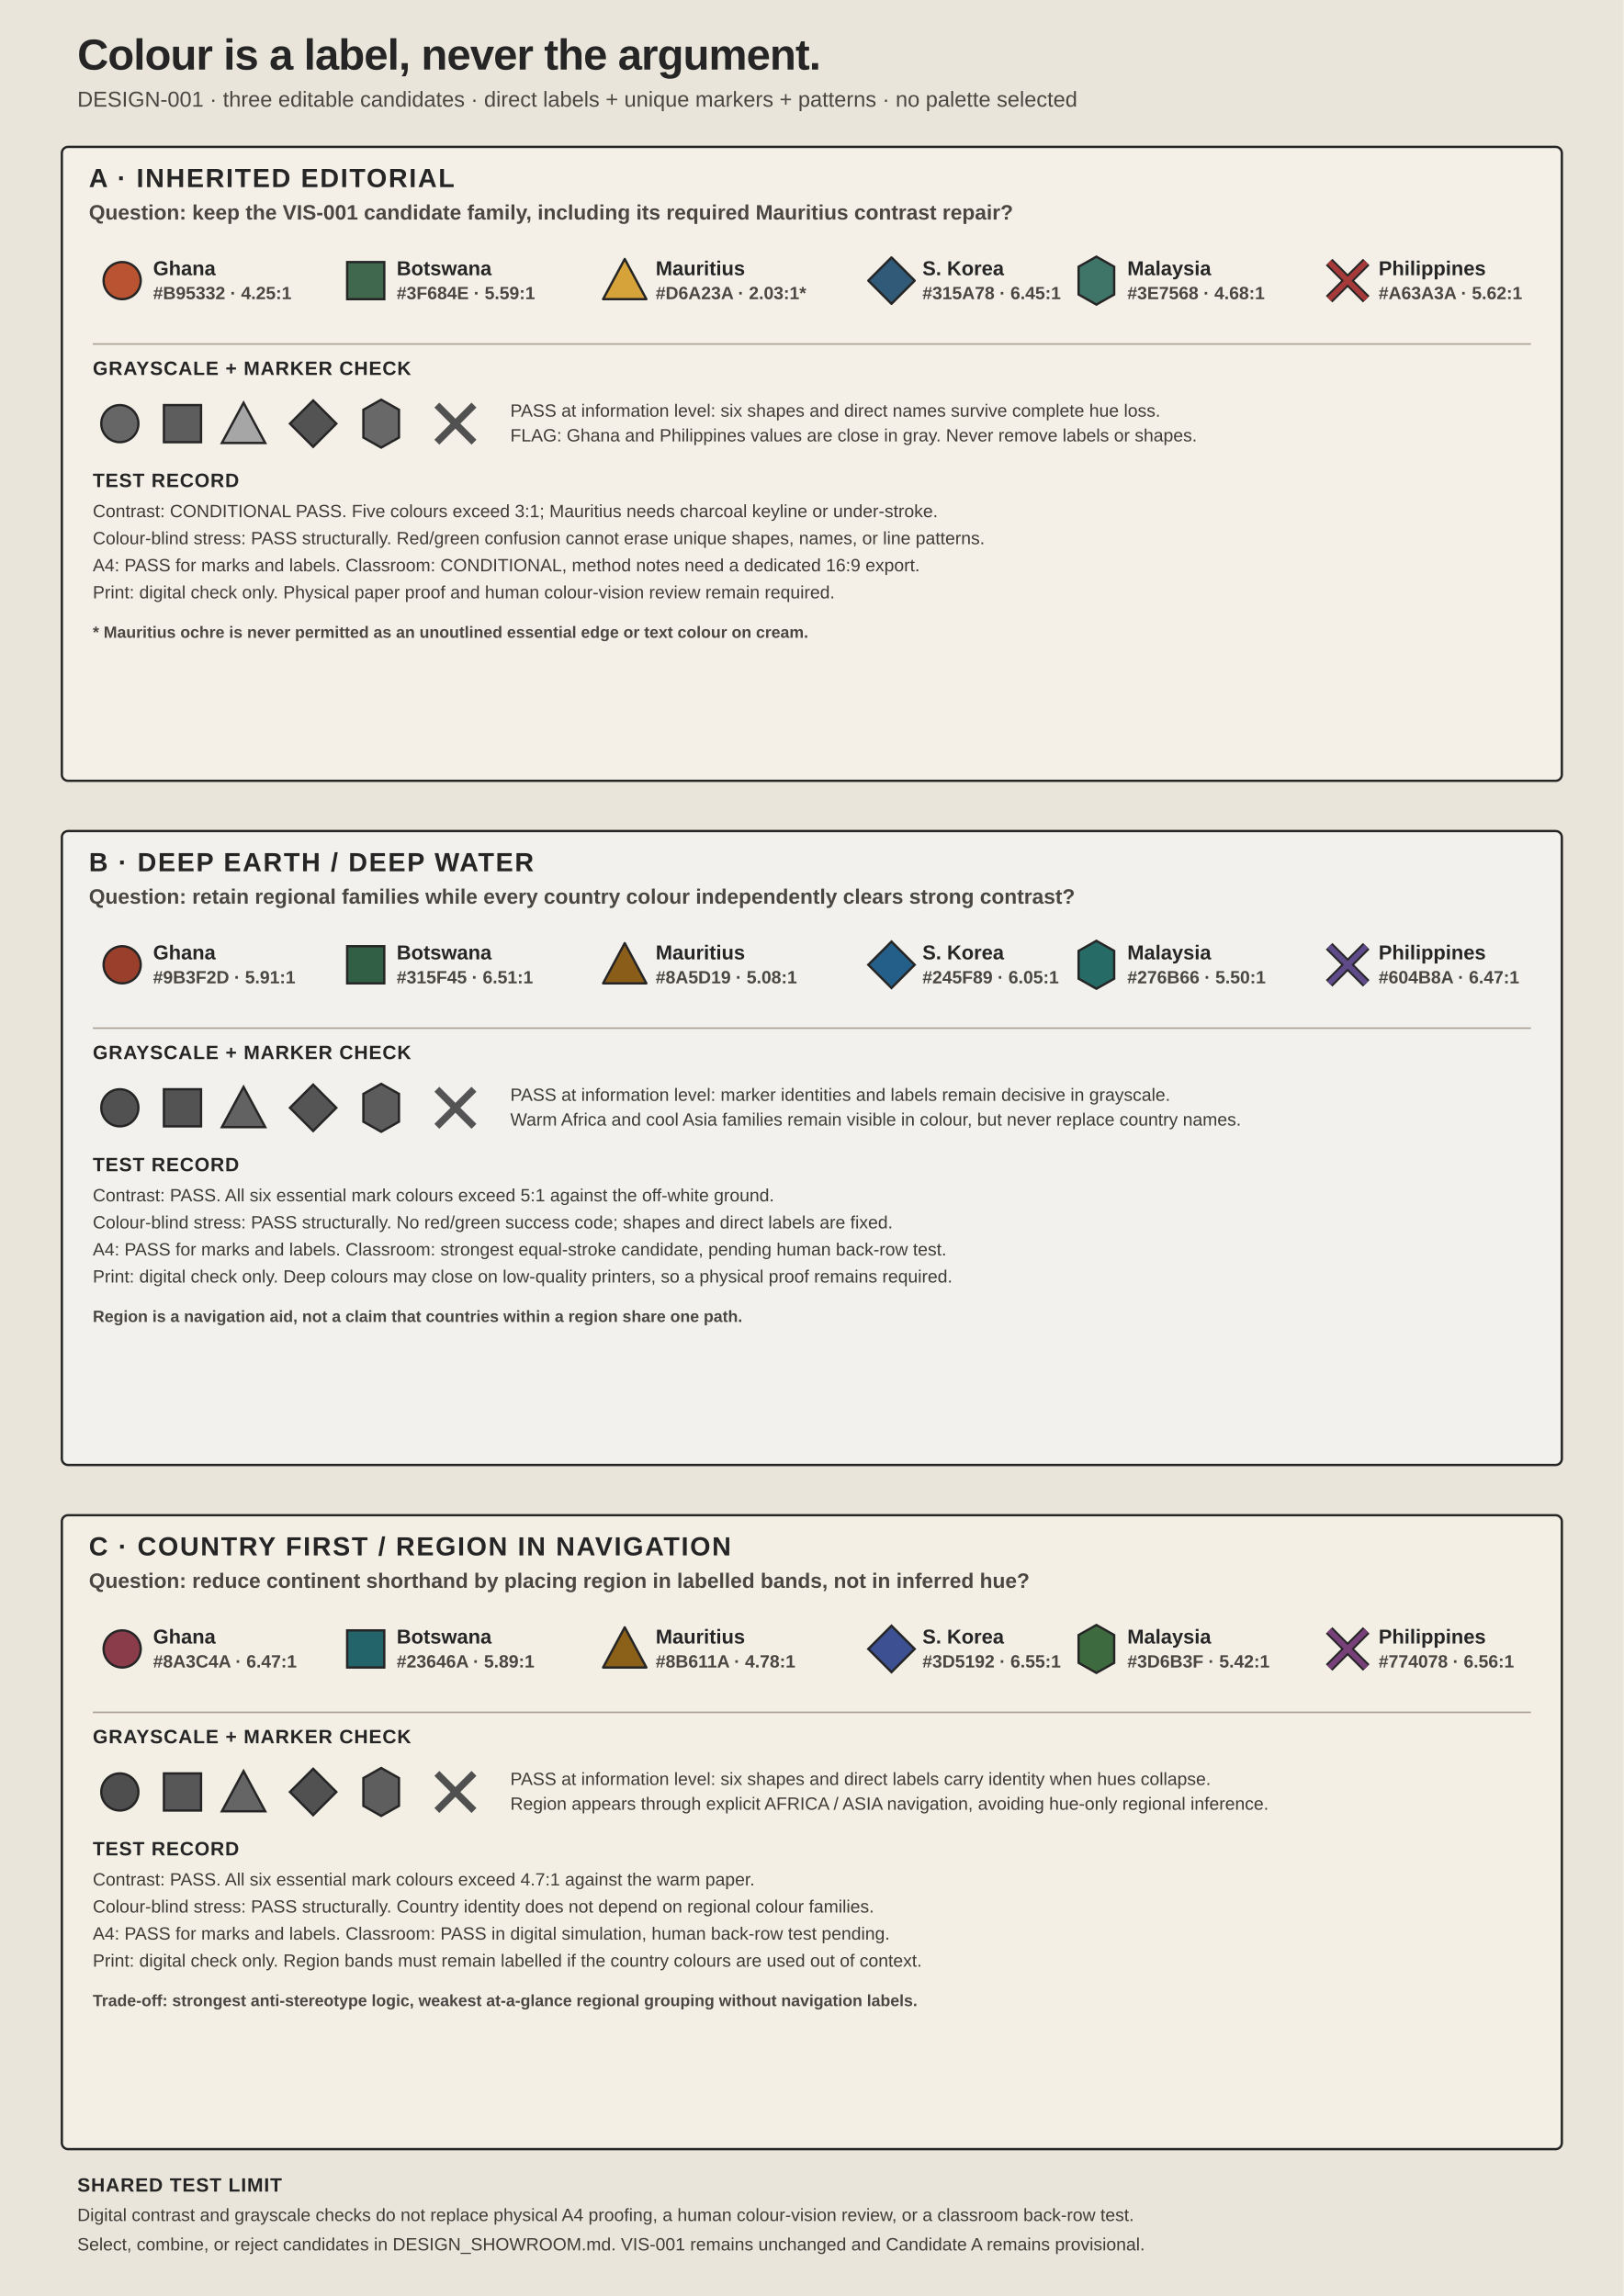
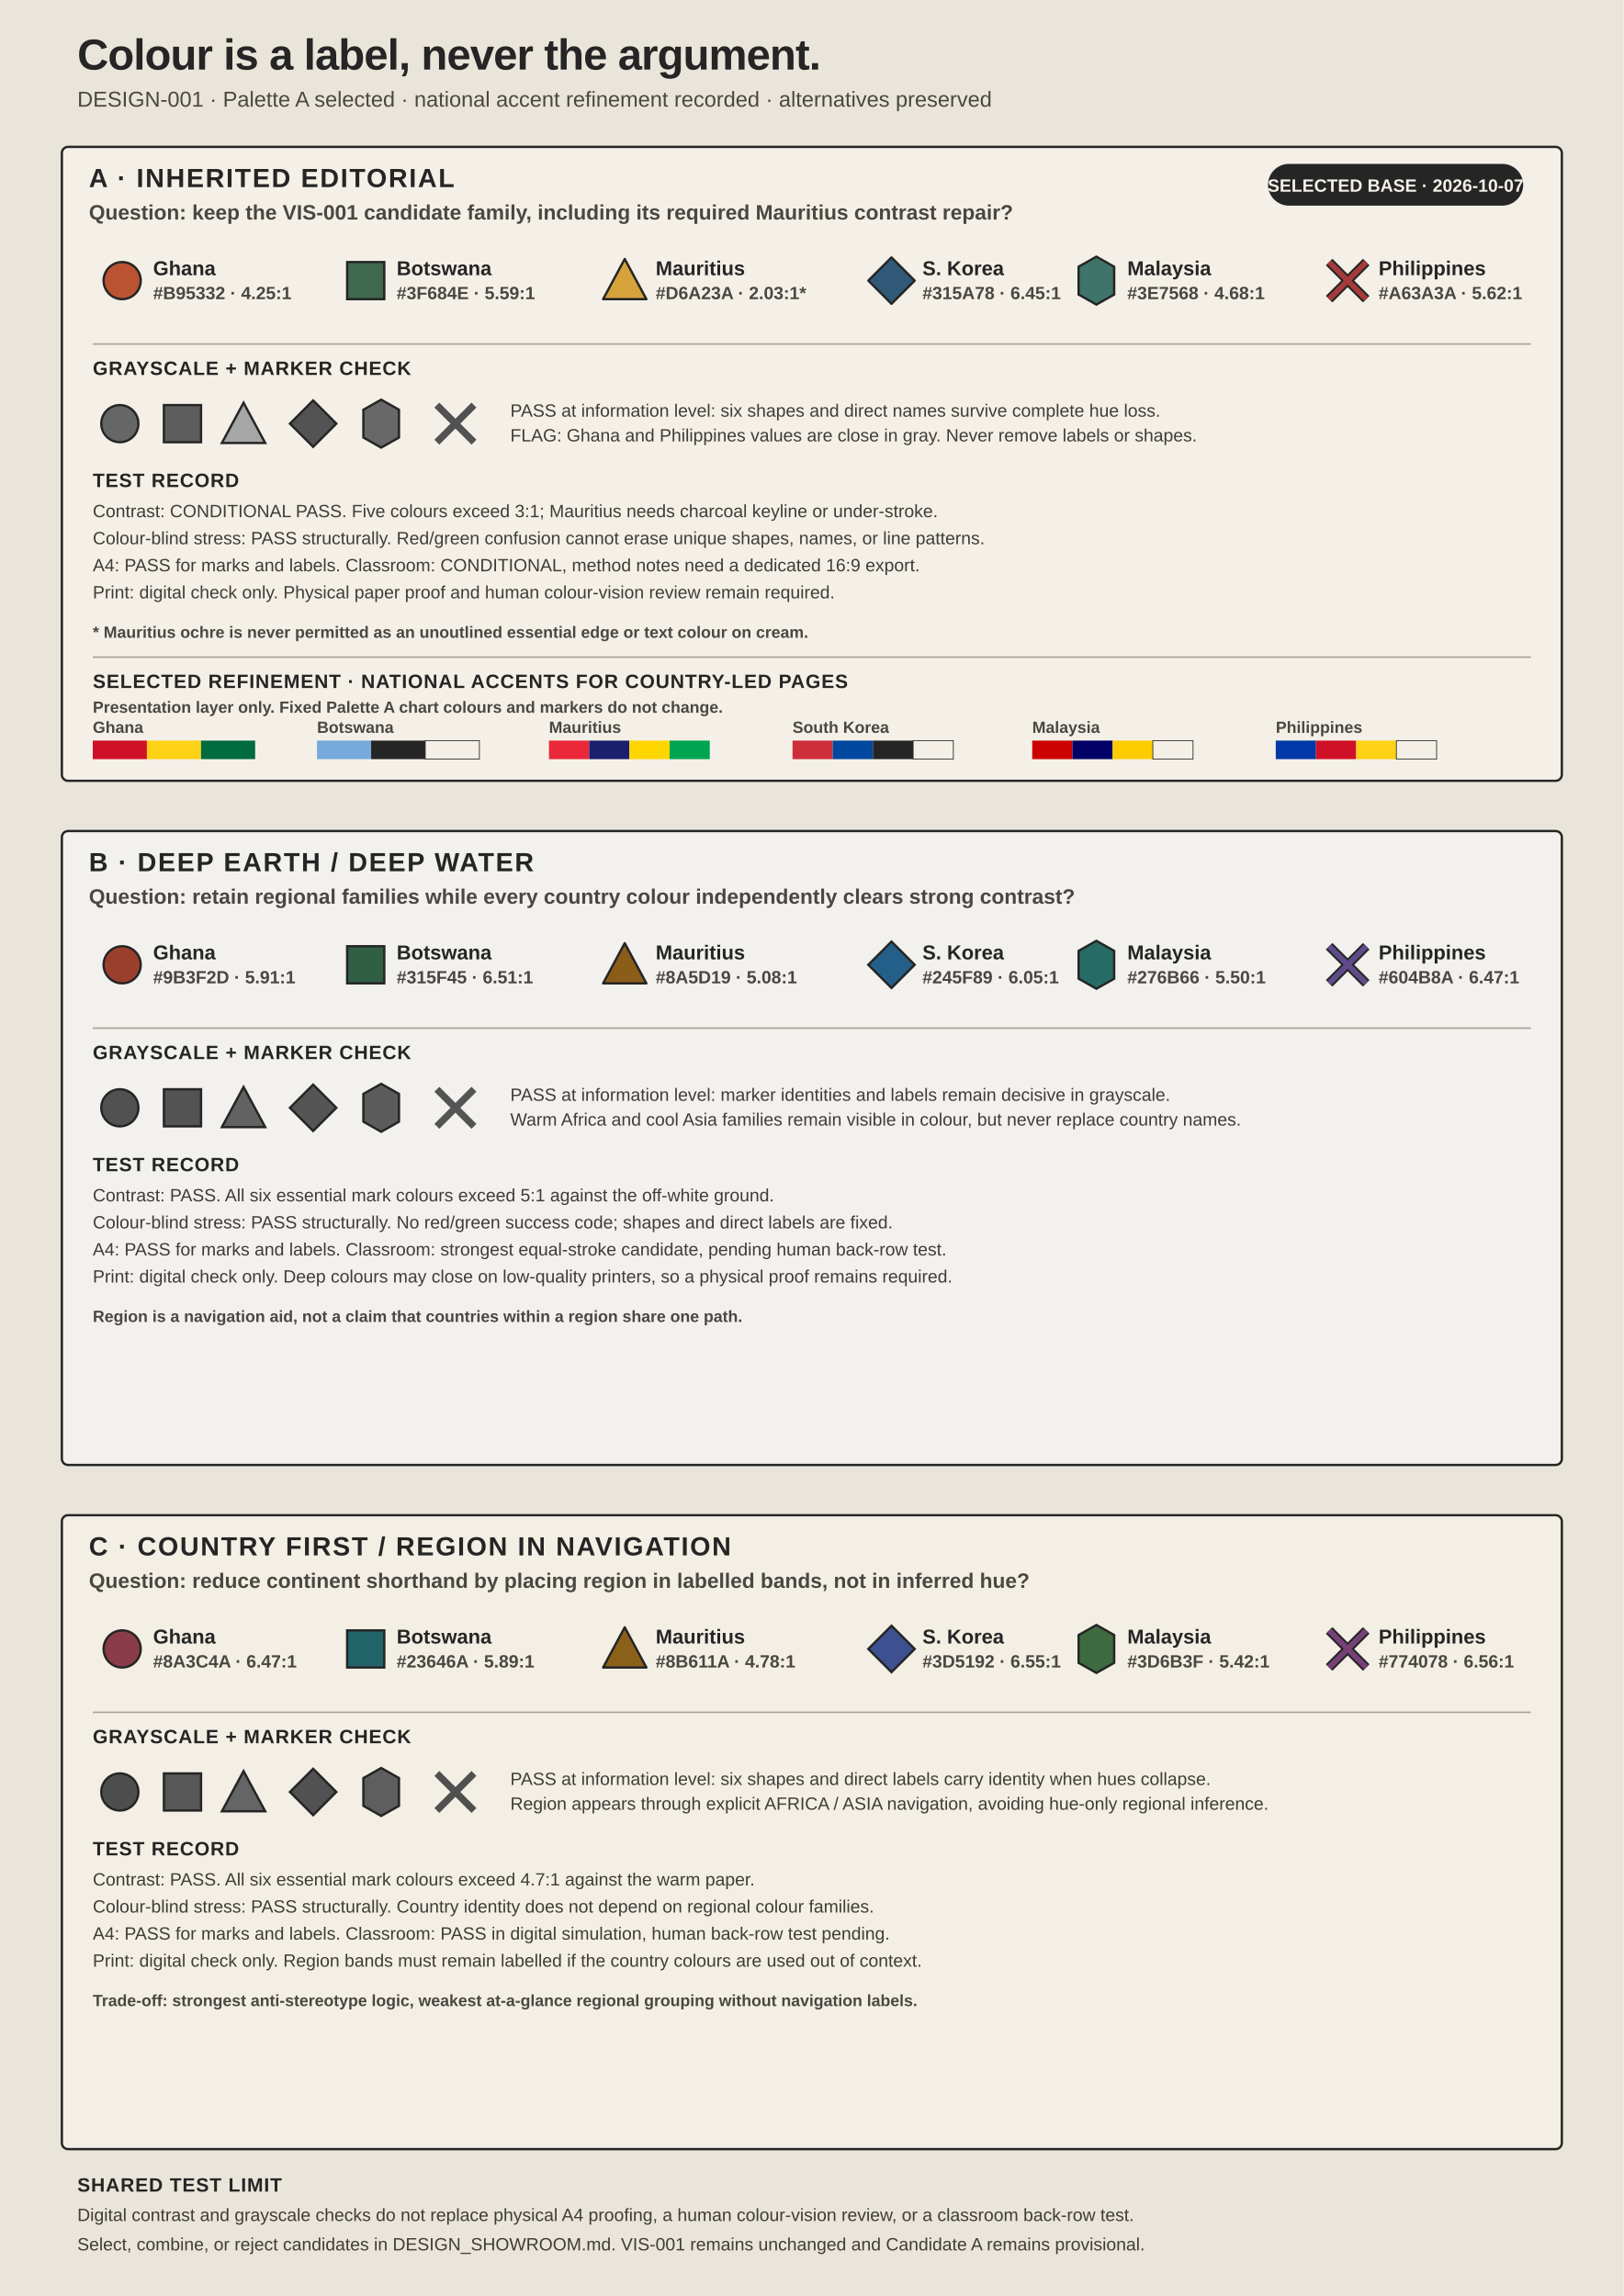
<svg xmlns="http://www.w3.org/2000/svg" viewBox="0 0 2100 2970" role="img" aria-labelledby="title desc">
  <defs>
    <style>
      .sans { font-family: "Arial", "Helvetica Neue", sans-serif; fill: #252525; }
      .title { font-size: 56px; font-weight: 800; letter-spacing: -1px; }
      .deck { font-size: 28px; font-weight: 500; fill: #4A4742; }
      .trial { font-size: 34px; font-weight: 800; letter-spacing: 2px; }
      .question { font-size: 27px; font-weight: 650; fill: #4A4742; }
      .country { font-size: 26px; font-weight: 800; }
      .meta { font-size: 23px; font-weight: 600; fill: #4A4742; }
      .test-head { font-size: 25px; font-weight: 800; letter-spacing: 1px; }
      .test { font-size: 23px; font-weight: 500; fill: #3F3C37; }
      .micro { font-size: 21px; font-weight: 550; fill: #4A4742; }
+       .reverse { fill: #F4F0E7; }
      .panel { stroke: #252525; stroke-width: 3; }
      .rule { stroke: #AAA297; stroke-width: 2; }
      .key { stroke: #252525; stroke-width: 3; }
      .grayscale { filter: url(#gray); }
    </style>
    <filter id="gray" color-interpolation-filters="sRGB">
      <feColorMatrix type="matrix" values="0.213 0.715 0.072 0 0  0.213 0.715 0.072 0 0  0.213 0.715 0.072 0 0  0 0 0 1 0" />
    </filter>
  </defs>
  <rect width="2100" height="2970" fill="#EAE5DA" />
  <text x="100" y="90" class="sans title">Colour is a label, never the argument.</text>
-   <text x="100" y="138" class="sans deck">DESIGN-001 · three editable candidates · direct labels + unique markers + patterns · no palette selected</text>
+   <text x="100" y="138" class="sans deck">DESIGN-001 · Palette A selected · national accent refinement recorded · alternatives preserved</text>
  <g id="palette-a" transform="translate(80 190)">
    <rect width="1940" height="820" rx="8" fill="#F4F0E7" class="panel" />
    <text x="35" y="52" class="sans trial">A · INHERITED EDITORIAL</text>
    <text x="35" y="94" class="sans question">Question: keep the VIS-001 candidate family, including its required Mauritius contrast repair?</text>
+     <rect x="1560" y="22" width="330" height="54" rx="27" fill="#252525" />
+     <text x="1725" y="58" text-anchor="middle" class="sans meta reverse">SELECTED BASE · 2026-10-07</text>
    <g transform="translate(40 135)">
      <g transform="translate(0 0)">
        <circle cx="38" cy="38" r="24" fill="#B95332" class="key" />
        <text x="78" y="31" class="sans country">Ghana</text>
        <text x="78" y="62" class="sans meta">#B95332 · 4.25:1</text>
      </g>
      <g transform="translate(315 0)">
        <rect x="14" y="14" width="48" height="48" fill="#3F684E" class="key" />
        <text x="78" y="31" class="sans country">Botswana</text>
        <text x="78" y="62" class="sans meta">#3F684E · 5.59:1</text>
      </g>
      <g transform="translate(650 0)">
        <path d="M38,10 L66,62 L10,62 Z" fill="#D6A23A" class="key" stroke-linejoin="round" />
        <text x="78" y="31" class="sans country">Mauritius</text>
        <text x="78" y="62" class="sans meta">#D6A23A · 2.03:1*</text>
      </g>
      <g transform="translate(995 0)">
        <path d="M38,8 L68,38 L38,68 L8,38 Z" fill="#315A78" class="key" stroke-linejoin="round" />
        <text x="78" y="31" class="sans country">S. Korea</text>
        <text x="78" y="62" class="sans meta">#315A78 · 6.45:1</text>
      </g>
      <g transform="translate(1260 0)">
        <path d="M15,20 L38,7 L61,20 L61,56 L38,69 L15,56 Z" fill="#3E7568" class="key" />
        <text x="78" y="31" class="sans country">Malaysia</text>
        <text x="78" y="62" class="sans meta">#3E7568 · 4.68:1</text>
      </g>
      <g transform="translate(1585 0)">
        <path d="M14,14 L62,62 M62,14 L14,62" stroke="#252525" stroke-width="12" />
        <path d="M14,14 L62,62 M62,14 L14,62" stroke="#A63A3A" stroke-width="7" />
        <text x="78" y="31" class="sans country">Philippines</text>
        <text x="78" y="62" class="sans meta">#A63A3A · 5.62:1</text>
      </g>
    </g>
    <line x1="40" y1="255" x2="1900" y2="255" class="rule" />
    <g transform="translate(40 295)">
      <text x="0" y="0" class="sans test-head">GRAYSCALE + MARKER CHECK</text>
      <g class="grayscale" transform="translate(0 28)">
        <circle cx="35" cy="35" r="24" fill="#B95332" class="key" />
        <rect x="92" y="11" width="48" height="48" fill="#3F684E" class="key" />
        <path d="M195,8 L223,60 L167,60 Z" fill="#D6A23A" class="key" />
        <path d="M285,5 L315,35 L285,65 L255,35 Z" fill="#315A78" class="key" />
        <path d="M350,17 L373,4 L396,17 L396,53 L373,66 L350,53 Z" fill="#3E7568" class="key" />
        <path d="M445,11 L493,59 M493,11 L445,59" stroke="#A63A3A" stroke-width="9" />
      </g>
      <text x="540" y="54" class="sans test">PASS at information level: six shapes and direct names survive complete hue loss.</text>
      <text x="540" y="86" class="sans test">FLAG: Ghana and Philippines values are close in gray. Never remove labels or shapes.</text>
      <text x="0" y="145" class="sans test-head">TEST RECORD</text>
      <text x="0" y="184" class="sans test">Contrast: CONDITIONAL PASS. Five colours exceed 3:1; Mauritius needs charcoal keyline or under-stroke.</text>
      <text x="0" y="219" class="sans test">Colour-blind stress: PASS structurally. Red/green confusion cannot erase unique shapes, names, or line patterns.</text>
      <text x="0" y="254" class="sans test">A4: PASS for marks and labels. Classroom: CONDITIONAL, method notes need a dedicated 16:9 export.</text>
      <text x="0" y="289" class="sans test">Print: digital check only. Physical paper proof and human colour-vision review remain required.</text>
      <text x="0" y="340" class="sans micro">* Mauritius ochre is never permitted as an unoutlined essential edge or text colour on cream.</text>
    </g>
+     <line x1="40" y1="660" x2="1900" y2="660" class="rule" />
+     <text x="40" y="700" class="sans test-head">SELECTED REFINEMENT · NATIONAL ACCENTS FOR COUNTRY-LED PAGES</text>
+     <text x="40" y="732" class="sans micro">Presentation layer only. Fixed Palette A chart colours and markers do not change.</text>
+     <g transform="translate(40 758)">
+       <text x="0" y="0" class="sans micro">Ghana</text>
+       <rect x="0" y="10" width="70" height="24" fill="#CE1126" />
+       <rect x="70" y="10" width="70" height="24" fill="#FCD116" />
+       <rect x="140" y="10" width="70" height="24" fill="#006B3F" />
+       <text x="290" y="0" class="sans micro">Botswana</text>
+       <rect x="290" y="10" width="70" height="24" fill="#75AADB" />
+       <rect x="360" y="10" width="70" height="24" fill="#252525" />
+       <rect x="430" y="10" width="70" height="24" fill="#F4F0E7" stroke="#252525" stroke-width="1" />
+       <text x="590" y="0" class="sans micro">Mauritius</text>
+       <rect x="590" y="10" width="52" height="24" fill="#EA2839" />
+       <rect x="642" y="10" width="52" height="24" fill="#1A206D" />
+       <rect x="694" y="10" width="52" height="24" fill="#FFD500" />
+       <rect x="746" y="10" width="52" height="24" fill="#00A551" />
+       <text x="905" y="0" class="sans micro">South Korea</text>
+       <rect x="905" y="10" width="52" height="24" fill="#CD2E3A" />
+       <rect x="957" y="10" width="52" height="24" fill="#0047A0" />
+       <rect x="1009" y="10" width="52" height="24" fill="#252525" />
+       <rect x="1061" y="10" width="52" height="24" fill="#F4F0E7" stroke="#252525" stroke-width="1" />
+       <text x="1215" y="0" class="sans micro">Malaysia</text>
+       <rect x="1215" y="10" width="52" height="24" fill="#CC0001" />
+       <rect x="1267" y="10" width="52" height="24" fill="#010066" />
+       <rect x="1319" y="10" width="52" height="24" fill="#FFCC00" />
+       <rect x="1371" y="10" width="52" height="24" fill="#F4F0E7" stroke="#252525" stroke-width="1" />
+       <text x="1530" y="0" class="sans micro">Philippines</text>
+       <rect x="1530" y="10" width="52" height="24" fill="#0038A8" />
+       <rect x="1582" y="10" width="52" height="24" fill="#CE1126" />
+       <rect x="1634" y="10" width="52" height="24" fill="#FCD116" />
+       <rect x="1686" y="10" width="52" height="24" fill="#F4F0E7" stroke="#252525" stroke-width="1" />
+     </g>
  </g>
  <g id="palette-b" transform="translate(80 1075)">
    <rect width="1940" height="820" rx="8" fill="#F2F1ED" class="panel" />
    <text x="35" y="52" class="sans trial">B · DEEP EARTH / DEEP WATER</text>
    <text x="35" y="94" class="sans question">Question: retain regional families while every country colour independently clears strong contrast?</text>
    <g transform="translate(40 135)">
      <g>
        <circle cx="38" cy="38" r="24" fill="#9B3F2D" class="key" />
        <text x="78" y="31" class="sans country">Ghana</text>
        <text x="78" y="62" class="sans meta">#9B3F2D · 5.91:1</text>
      </g>
      <g transform="translate(315 0)">
        <rect x="14" y="14" width="48" height="48" fill="#315F45" class="key" />
        <text x="78" y="31" class="sans country">Botswana</text>
        <text x="78" y="62" class="sans meta">#315F45 · 6.51:1</text>
      </g>
      <g transform="translate(650 0)">
        <path d="M38,10 L66,62 L10,62 Z" fill="#8A5D19" class="key" stroke-linejoin="round" />
        <text x="78" y="31" class="sans country">Mauritius</text>
        <text x="78" y="62" class="sans meta">#8A5D19 · 5.08:1</text>
      </g>
      <g transform="translate(995 0)">
        <path d="M38,8 L68,38 L38,68 L8,38 Z" fill="#245F89" class="key" />
        <text x="78" y="31" class="sans country">S. Korea</text>
        <text x="78" y="62" class="sans meta">#245F89 · 6.05:1</text>
      </g>
      <g transform="translate(1260 0)">
        <path d="M15,20 L38,7 L61,20 L61,56 L38,69 L15,56 Z" fill="#276B66" class="key" />
        <text x="78" y="31" class="sans country">Malaysia</text>
        <text x="78" y="62" class="sans meta">#276B66 · 5.50:1</text>
      </g>
      <g transform="translate(1585 0)">
        <path d="M14,14 L62,62 M62,14 L14,62" stroke="#252525" stroke-width="12" />
        <path d="M14,14 L62,62 M62,14 L14,62" stroke="#604B8A" stroke-width="7" />
        <text x="78" y="31" class="sans country">Philippines</text>
        <text x="78" y="62" class="sans meta">#604B8A · 6.47:1</text>
      </g>
    </g>
    <line x1="40" y1="255" x2="1900" y2="255" class="rule" />
    <g transform="translate(40 295)">
      <text x="0" y="0" class="sans test-head">GRAYSCALE + MARKER CHECK</text>
      <g class="grayscale" transform="translate(0 28)">
        <circle cx="35" cy="35" r="24" fill="#9B3F2D" class="key" />
        <rect x="92" y="11" width="48" height="48" fill="#315F45" class="key" />
        <path d="M195,8 L223,60 L167,60 Z" fill="#8A5D19" class="key" />
        <path d="M285,5 L315,35 L285,65 L255,35 Z" fill="#245F89" class="key" />
        <path d="M350,17 L373,4 L396,17 L396,53 L373,66 L350,53 Z" fill="#276B66" class="key" />
        <path d="M445,11 L493,59 M493,11 L445,59" stroke="#604B8A" stroke-width="9" />
      </g>
      <text x="540" y="54" class="sans test">PASS at information level: marker identities and labels remain decisive in grayscale.</text>
      <text x="540" y="86" class="sans test">Warm Africa and cool Asia families remain visible in colour, but never replace country names.</text>
      <text x="0" y="145" class="sans test-head">TEST RECORD</text>
      <text x="0" y="184" class="sans test">Contrast: PASS. All six essential mark colours exceed 5:1 against the off-white ground.</text>
      <text x="0" y="219" class="sans test">Colour-blind stress: PASS structurally. No red/green success code; shapes and direct labels are fixed.</text>
      <text x="0" y="254" class="sans test">A4: PASS for marks and labels. Classroom: strongest equal-stroke candidate, pending human back-row test.</text>
      <text x="0" y="289" class="sans test">Print: digital check only. Deep colours may close on low-quality printers, so a physical proof remains required.</text>
      <text x="0" y="340" class="sans micro">Region is a navigation aid, not a claim that countries within a region share one path.</text>
    </g>
  </g>
  <g id="palette-c" transform="translate(80 1960)">
    <rect width="1940" height="820" rx="8" fill="#F3EFE5" class="panel" />
    <text x="35" y="52" class="sans trial">C · COUNTRY FIRST / REGION IN NAVIGATION</text>
    <text x="35" y="94" class="sans question">Question: reduce continent shorthand by placing region in labelled bands, not in inferred hue?</text>
    <g transform="translate(40 135)">
      <g>
        <circle cx="38" cy="38" r="24" fill="#8A3C4A" class="key" />
        <text x="78" y="31" class="sans country">Ghana</text>
        <text x="78" y="62" class="sans meta">#8A3C4A · 6.47:1</text>
      </g>
      <g transform="translate(315 0)">
        <rect x="14" y="14" width="48" height="48" fill="#23646A" class="key" />
        <text x="78" y="31" class="sans country">Botswana</text>
        <text x="78" y="62" class="sans meta">#23646A · 5.89:1</text>
      </g>
      <g transform="translate(650 0)">
        <path d="M38,10 L66,62 L10,62 Z" fill="#8B611A" class="key" stroke-linejoin="round" />
        <text x="78" y="31" class="sans country">Mauritius</text>
        <text x="78" y="62" class="sans meta">#8B611A · 4.78:1</text>
      </g>
      <g transform="translate(995 0)">
        <path d="M38,8 L68,38 L38,68 L8,38 Z" fill="#3D5192" class="key" />
        <text x="78" y="31" class="sans country">S. Korea</text>
        <text x="78" y="62" class="sans meta">#3D5192 · 6.55:1</text>
      </g>
      <g transform="translate(1260 0)">
        <path d="M15,20 L38,7 L61,20 L61,56 L38,69 L15,56 Z" fill="#3D6B3F" class="key" />
        <text x="78" y="31" class="sans country">Malaysia</text>
        <text x="78" y="62" class="sans meta">#3D6B3F · 5.42:1</text>
      </g>
      <g transform="translate(1585 0)">
        <path d="M14,14 L62,62 M62,14 L14,62" stroke="#252525" stroke-width="12" />
        <path d="M14,14 L62,62 M62,14 L14,62" stroke="#774078" stroke-width="7" />
        <text x="78" y="31" class="sans country">Philippines</text>
        <text x="78" y="62" class="sans meta">#774078 · 6.56:1</text>
      </g>
    </g>
    <line x1="40" y1="255" x2="1900" y2="255" class="rule" />
    <g transform="translate(40 295)">
      <text x="0" y="0" class="sans test-head">GRAYSCALE + MARKER CHECK</text>
      <g class="grayscale" transform="translate(0 28)">
        <circle cx="35" cy="35" r="24" fill="#8A3C4A" class="key" />
        <rect x="92" y="11" width="48" height="48" fill="#23646A" class="key" />
        <path d="M195,8 L223,60 L167,60 Z" fill="#8B611A" class="key" />
        <path d="M285,5 L315,35 L285,65 L255,35 Z" fill="#3D5192" class="key" />
        <path d="M350,17 L373,4 L396,17 L396,53 L373,66 L350,53 Z" fill="#3D6B3F" class="key" />
        <path d="M445,11 L493,59 M493,11 L445,59" stroke="#774078" stroke-width="9" />
      </g>
      <text x="540" y="54" class="sans test">PASS at information level: six shapes and direct labels carry identity when hues collapse.</text>
      <text x="540" y="86" class="sans test">Region appears through explicit AFRICA / ASIA navigation, avoiding hue-only regional inference.</text>
      <text x="0" y="145" class="sans test-head">TEST RECORD</text>
      <text x="0" y="184" class="sans test">Contrast: PASS. All six essential mark colours exceed 4.7:1 against the warm paper.</text>
      <text x="0" y="219" class="sans test">Colour-blind stress: PASS structurally. Country identity does not depend on regional colour families.</text>
      <text x="0" y="254" class="sans test">A4: PASS for marks and labels. Classroom: PASS in digital simulation, human back-row test pending.</text>
      <text x="0" y="289" class="sans test">Print: digital check only. Region bands must remain labelled if the country colours are used out of context.</text>
      <text x="0" y="340" class="sans micro">Trade-off: strongest anti-stereotype logic, weakest at-a-glance regional grouping without navigation labels.</text>
    </g>
  </g>
  <g transform="translate(100 2835)">
    <text x="0" y="0" class="sans test-head">SHARED TEST LIMIT</text>
    <text x="0" y="38" class="sans test">Digital contrast and grayscale checks do not replace physical A4 proofing, a human colour-vision review, or a classroom back-row test.</text>
    <text x="0" y="76" class="sans test">Select, combine, or reject candidates in DESIGN_SHOWROOM.md. VIS-001 remains unchanged and Candidate A remains provisional.</text>
  </g>
</svg>
